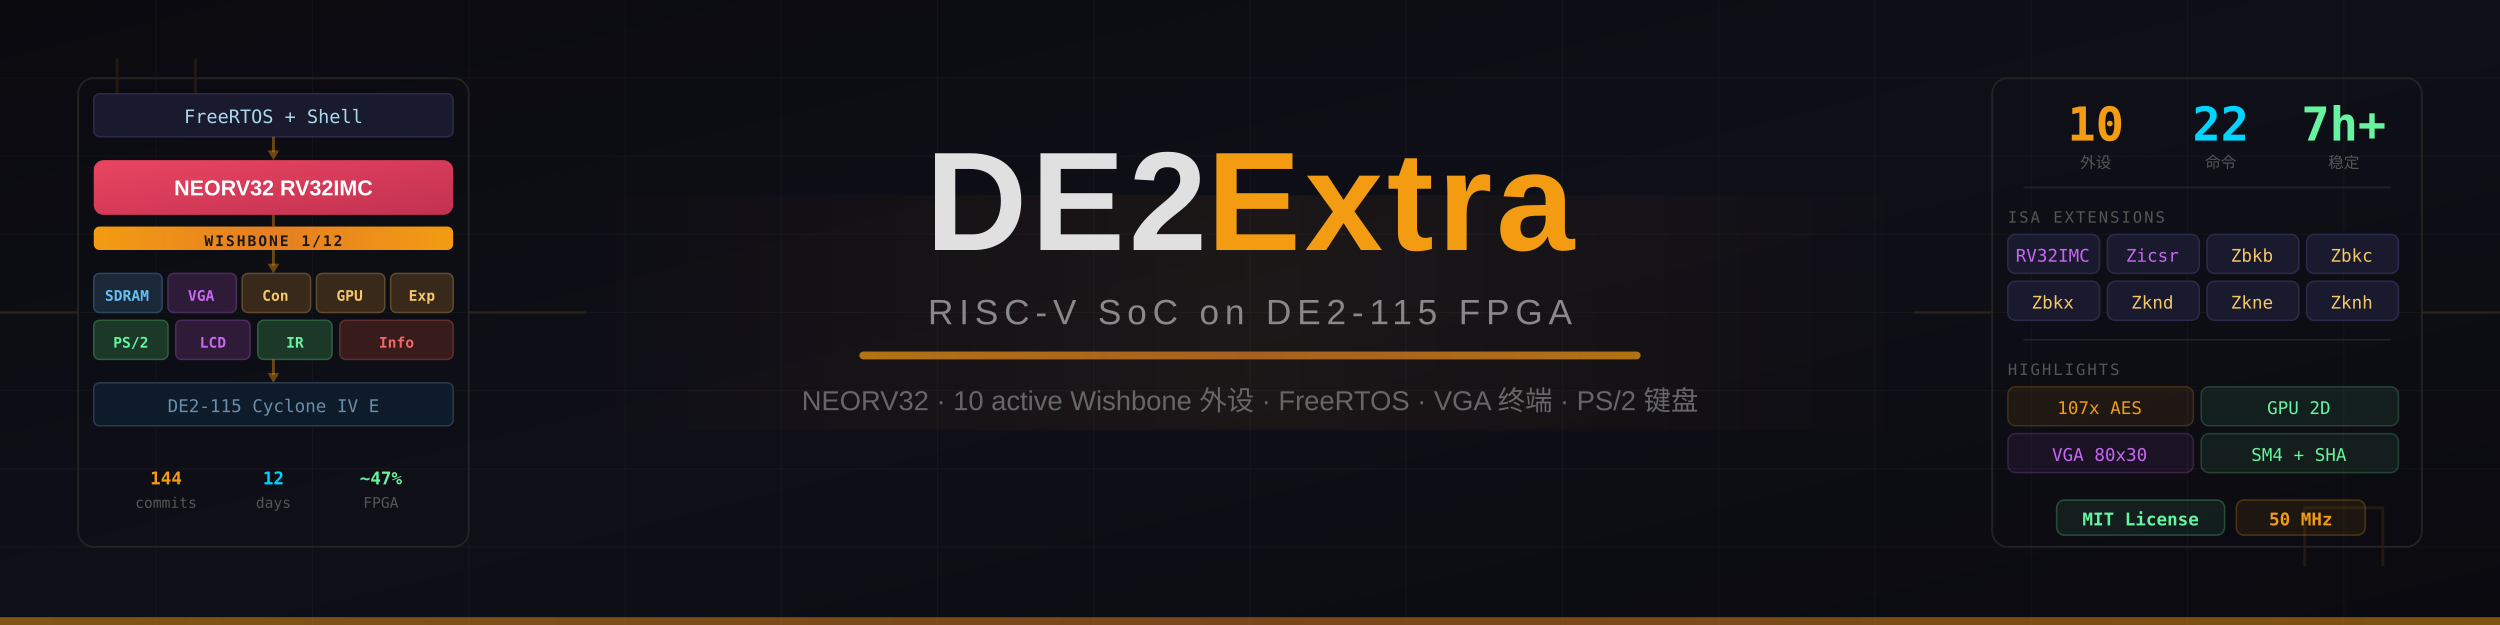
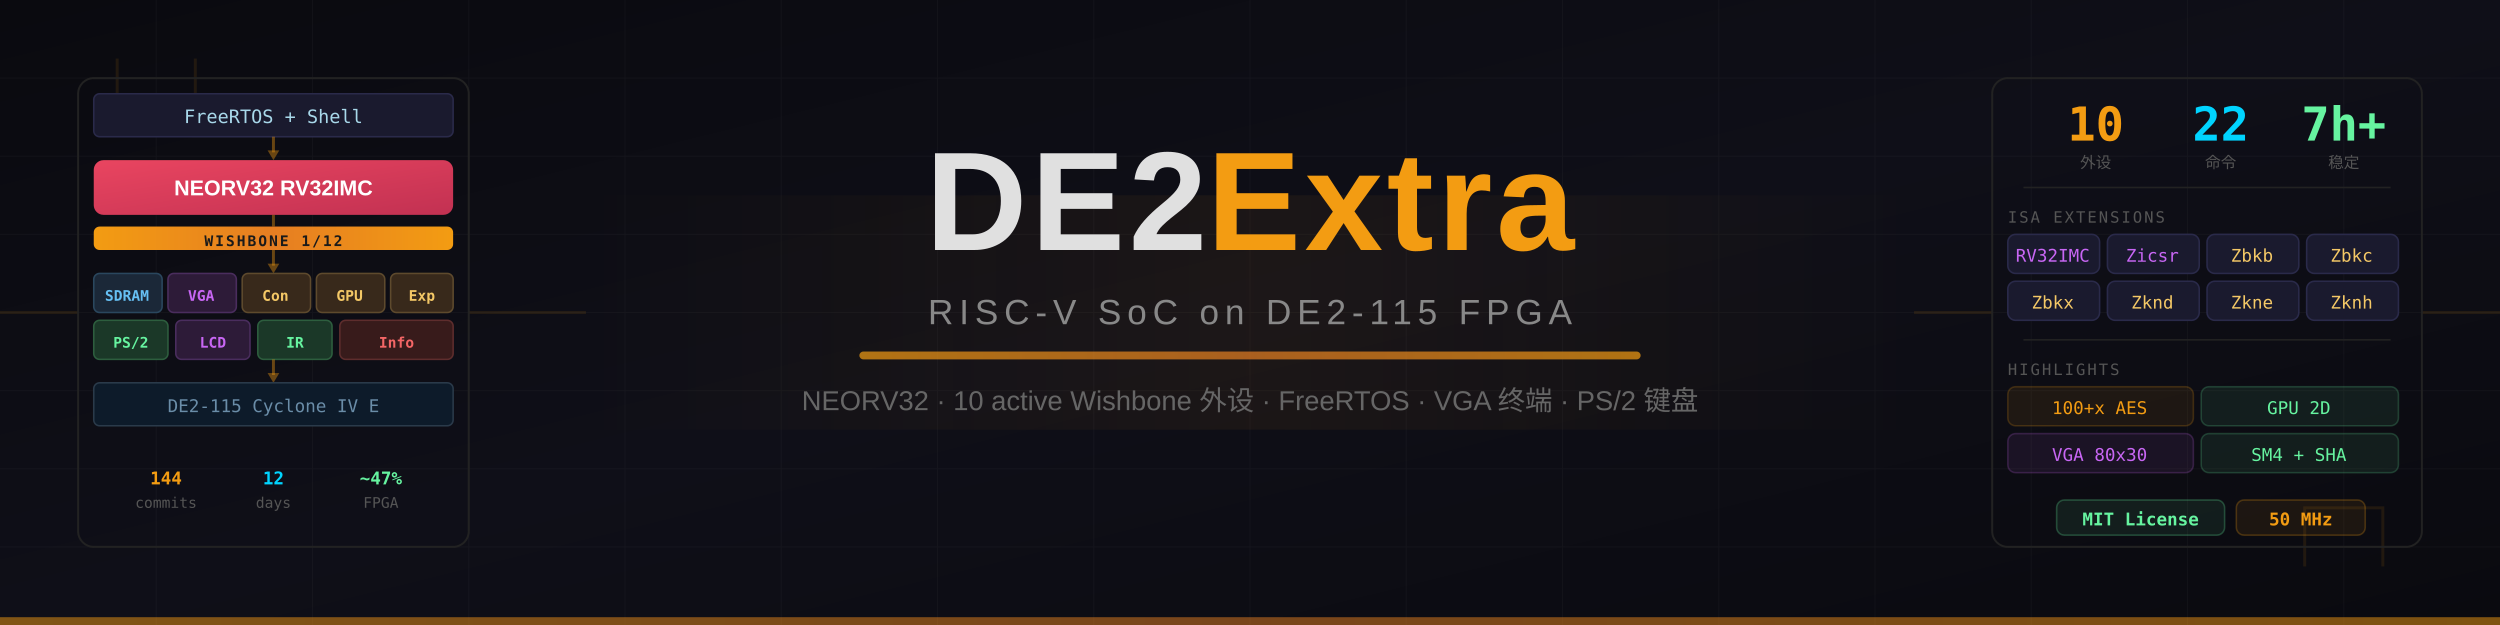
<svg xmlns="http://www.w3.org/2000/svg" viewBox="0 0 1280 320" width="1280" height="320">
  <defs>
    <linearGradient id="bgGrad" x1="0%" y1="0%" x2="100%" y2="100%">
      <stop offset="0%" stop-color="#0a0a0f" />
      <stop offset="50%" stop-color="#0f0f18" />
      <stop offset="100%" stop-color="#0a0a0f" />
    </linearGradient>
    <linearGradient id="busGrad" x1="0%" y1="0%" x2="100%" y2="0%">
      <stop offset="0%" stop-color="#f39c12" />
      <stop offset="50%" stop-color="#e67e22" />
      <stop offset="100%" stop-color="#f39c12" />
    </linearGradient>
    <linearGradient id="cpuGrad" x1="0%" y1="0%" x2="100%" y2="100%">
      <stop offset="0%" stop-color="#e94560" />
      <stop offset="100%" stop-color="#c23152" />
    </linearGradient>
    <linearGradient id="glowGrad" x1="0%" y1="0%" x2="100%" y2="0%">
      <stop offset="0%" stop-color="#f39c12" stop-opacity="0" />
      <stop offset="50%" stop-color="#f39c12" stop-opacity="0.06" />
      <stop offset="100%" stop-color="#f39c12" stop-opacity="0" />
    </linearGradient>
  </defs>
  <rect width="1280" height="320" fill="url(#bgGrad)" />
  <g opacity="0.03" stroke="#ffffff" stroke-width="0.5">
    <line x1="0" y1="40" x2="1280" y2="40" />
    <line x1="0" y1="80" x2="1280" y2="80" />
    <line x1="0" y1="120" x2="1280" y2="120" />
    <line x1="0" y1="160" x2="1280" y2="160" />
    <line x1="0" y1="200" x2="1280" y2="200" />
    <line x1="0" y1="240" x2="1280" y2="240" />
    <line x1="0" y1="280" x2="1280" y2="280" />
    <line x1="80" y1="0" x2="80" y2="320" />
    <line x1="160" y1="0" x2="160" y2="320" />
    <line x1="240" y1="0" x2="240" y2="320" />
    <line x1="320" y1="0" x2="320" y2="320" />
    <line x1="400" y1="0" x2="400" y2="320" />
    <line x1="480" y1="0" x2="480" y2="320" />
    <line x1="560" y1="0" x2="560" y2="320" />
    <line x1="640" y1="0" x2="640" y2="320" />
    <line x1="720" y1="0" x2="720" y2="320" />
    <line x1="800" y1="0" x2="800" y2="320" />
    <line x1="880" y1="0" x2="880" y2="320" />
    <line x1="960" y1="0" x2="960" y2="320" />
    <line x1="1040" y1="0" x2="1040" y2="320" />
    <line x1="1120" y1="0" x2="1120" y2="320" />
    <line x1="1200" y1="0" x2="1200" y2="320" />
  </g>
  <g stroke="#f39c12" stroke-opacity="0.1" stroke-width="1.5" fill="none">
    <path d="M0,160 H40" />
    <path d="M240,160 H300" />
    <path d="M980,160 H1020" />
    <path d="M1280,160 H1240" />
    <path d="M60,30 V60 H100 V30" />
    <path d="M1180,290 V260 H1220 V290" />
  </g>
  <rect x="40" y="40" width="200" height="240" rx="8" fill="none" stroke="#222" stroke-width="1" />
  <rect x="48" y="48" width="184" height="22" rx="3" fill="#1a1a2e" stroke="#2a2a4a" stroke-width="0.8" />
  <text x="140" y="63" text-anchor="middle" fill="#a8d8ea" font-family="Consolas,monospace" font-size="9.5">FreeRTOS + Shell</text>
  <line x1="140" y1="70" x2="140" y2="78" stroke="#f39c12" stroke-opacity="0.4" stroke-width="1.5" />
  <polygon points="137,77 143,77 140,82" fill="#f39c12" fill-opacity="0.4" />
  <rect x="48" y="82" width="184" height="28" rx="5" fill="url(#cpuGrad)" />
  <text x="140" y="100" text-anchor="middle" fill="white" font-family="'Segoe UI',Arial,sans-serif" font-size="11" font-weight="700">NEORV32 RV32IMC</text>
  <line x1="140" y1="110" x2="140" y2="116" stroke="#f39c12" stroke-opacity="0.4" stroke-width="1.5" />
  <rect x="48" y="116" width="184" height="12" rx="3" fill="url(#busGrad)" />
  <text x="140" y="126" text-anchor="middle" fill="#1a1a1a" font-family="Consolas,monospace" font-size="7.5" font-weight="700" letter-spacing="1">WISHBONE 1/12</text>
  <line x1="140" y1="128" x2="140" y2="136" stroke="#f39c12" stroke-opacity="0.4" stroke-width="1.5" />
  <polygon points="137,135 143,135 140,140" fill="#f39c12" fill-opacity="0.4" />
  <g font-family="Consolas,monospace" font-size="7.5" font-weight="600" text-anchor="middle">
    <rect x="48" y="140" width="35" height="20" rx="3" fill="#1b2838" stroke="#2a475e" stroke-width="0.8" />
    <text x="65" y="154" fill="#66c0f4">SDRAM</text>
    <rect x="86" y="140" width="35" height="20" rx="3" fill="#2d1b38" stroke="#4a2d5e" stroke-width="0.8" />
    <text x="103" y="154" fill="#c866f4">VGA</text>
    <rect x="124" y="140" width="35" height="20" rx="3" fill="#38291b" stroke="#5e4a2d" stroke-width="0.8" />
    <text x="141" y="154" fill="#f4c866">Con</text>
    <rect x="162" y="140" width="35" height="20" rx="3" fill="#38291b" stroke="#5e4a2d" stroke-width="0.8" />
    <text x="179" y="154" fill="#f4c866">GPU</text>
    <rect x="200" y="140" width="32" height="20" rx="3" fill="#38291b" stroke="#5e4a2d" stroke-width="0.8" />
    <text x="216" y="154" fill="#f4c866">Exp</text>
    <rect x="48" y="164" width="38" height="20" rx="3" fill="#1b3828" stroke="#2d5e3e" stroke-width="0.8" />
    <text x="67" y="178" fill="#66f4a0">PS/2</text>
    <rect x="90" y="164" width="38" height="20" rx="3" fill="#2d1b38" stroke="#4a2d5e" stroke-width="0.8" />
    <text x="109" y="178" fill="#c866f4">LCD</text>
    <rect x="132" y="164" width="38" height="20" rx="3" fill="#1b3828" stroke="#2d5e3e" stroke-width="0.8" />
    <text x="151" y="178" fill="#66f4a0">IR</text>
    <rect x="174" y="164" width="58" height="20" rx="3" fill="#381b1b" stroke="#5e2d2d" stroke-width="0.8" />
    <text x="203" y="178" fill="#f46666">Info</text>
  </g>
  <line x1="140" y1="184" x2="140" y2="192" stroke="#f39c12" stroke-opacity="0.4" stroke-width="1.5" />
  <polygon points="137,191 143,191 140,196" fill="#f39c12" fill-opacity="0.4" />
  <rect x="48" y="196" width="184" height="22" rx="3" fill="#0d1b2a" stroke="#2a3a4a" stroke-width="0.8" />
  <text x="140" y="211" text-anchor="middle" fill="#6a8da8" font-family="Consolas,monospace" font-size="9">DE2-115 Cyclone IV E</text>
  <g font-family="Consolas,monospace" font-size="9" text-anchor="middle">
    <text x="85" y="248" fill="#f39c12" font-weight="700">144</text>
    <text x="85" y="260" fill="#555" font-size="7.5">commits</text>
    <text x="140" y="248" fill="#00d4ff" font-weight="700">12</text>
    <text x="140" y="260" fill="#555" font-size="7.5">days</text>
    <text x="195" y="248" fill="#66f4a0" font-weight="700">~47%</text>
    <text x="195" y="260" fill="#555" font-size="7.5">FPGA</text>
  </g>
  <rect x="300" y="100" width="680" height="120" fill="url(#glowGrad)" rx="8" />
  <text x="640" y="128" text-anchor="middle" fill="#e0e0e0" font-family="'Segoe UI','Microsoft YaHei',Arial,sans-serif" font-size="72" font-weight="700" letter-spacing="2">
    DE2<tspan fill="#f39c12">Extra</tspan>
  </text>
  <text x="640" y="166" text-anchor="middle" fill="#888888" font-family="'Segoe UI','Microsoft YaHei',Arial,sans-serif" font-size="18" letter-spacing="3">
    RISC-V SoC on DE2-115 FPGA
  </text>
  <rect x="440" y="180" width="400" height="4" rx="2" fill="url(#busGrad)" opacity="0.7" />
  <text x="640" y="210" text-anchor="middle" fill="#666666" font-family="'Segoe UI','Microsoft YaHei',Arial,sans-serif" font-size="14">
    NEORV32 · 10 active Wishbone 外设 · FreeRTOS · VGA 终端 · PS/2 键盘
  </text>
  <rect x="1020" y="40" width="220" height="240" rx="8" fill="none" stroke="#222" stroke-width="1" />
  <g font-family="Consolas,monospace" text-anchor="middle">
    <text x="1073" y="72" fill="#f39c12" font-size="24" font-weight="700">10</text>
    <text x="1073" y="86" fill="#555" font-size="8">外设</text>
    <text x="1137" y="72" fill="#00d4ff" font-size="24" font-weight="700">22</text>
    <text x="1137" y="86" fill="#555" font-size="8">命令</text>
    <text x="1200" y="72" fill="#66f4a0" font-size="24" font-weight="700">7h+</text>
    <text x="1200" y="86" fill="#555" font-size="8">稳定</text>
  </g>
  <line x1="1036" y1="96" x2="1224" y2="96" stroke="#222" stroke-width="0.8" />
  <text x="1028" y="114" fill="#555" font-family="Consolas,monospace" font-size="8" letter-spacing="1">ISA EXTENSIONS</text>
  <g font-family="Consolas,monospace" font-size="9" text-anchor="middle">
    <rect x="1028" y="120" width="47" height="20" rx="4" fill="#1a1a2e" stroke="#2a2a4a" stroke-width="0.8" />
    <text x="1051" y="134" fill="#c866f4">RV32IMC</text>
    <rect x="1079" y="120" width="47" height="20" rx="4" fill="#1a1a2e" stroke="#2a2a4a" stroke-width="0.8" />
    <text x="1102" y="134" fill="#c866f4">Zicsr</text>
    <rect x="1130" y="120" width="47" height="20" rx="4" fill="#1a1a2e" stroke="#2a2a4a" stroke-width="0.8" />
    <text x="1153" y="134" fill="#f4c866">Zbkb</text>
    <rect x="1181" y="120" width="47" height="20" rx="4" fill="#1a1a2e" stroke="#2a2a4a" stroke-width="0.8" />
    <text x="1204" y="134" fill="#f4c866">Zbkc</text>
    <rect x="1028" y="144" width="47" height="20" rx="4" fill="#1a1a2e" stroke="#2a2a4a" stroke-width="0.8" />
    <text x="1051" y="158" fill="#f4c866">Zbkx</text>
    <rect x="1079" y="144" width="47" height="20" rx="4" fill="#1a1a2e" stroke="#2a2a4a" stroke-width="0.8" />
    <text x="1102" y="158" fill="#f4c866">Zknd</text>
    <rect x="1130" y="144" width="47" height="20" rx="4" fill="#1a1a2e" stroke="#2a2a4a" stroke-width="0.8" />
    <text x="1153" y="158" fill="#f4c866">Zkne</text>
    <rect x="1181" y="144" width="47" height="20" rx="4" fill="#1a1a2e" stroke="#2a2a4a" stroke-width="0.8" />
    <text x="1204" y="158" fill="#f4c866">Zknh</text>
  </g>
  <line x1="1036" y1="174" x2="1224" y2="174" stroke="#222" stroke-width="0.8" />
  <text x="1028" y="192" fill="#555" font-family="Consolas,monospace" font-size="8" letter-spacing="1">HIGHLIGHTS</text>
  <g font-family="Consolas,monospace" font-size="9" text-anchor="middle">
    <rect x="1028" y="198" width="95" height="20" rx="4" fill="rgba(243,156,18,0.08)" stroke="rgba(243,156,18,0.2)" stroke-width="0.8" />
-     <text x="1075" y="212" fill="#f39c12">107x AES</text>
+     <text x="1075" y="212" fill="#f39c12">100+x AES</text>
    <rect x="1127" y="198" width="101" height="20" rx="4" fill="rgba(102,244,160,0.08)" stroke="rgba(102,244,160,0.2)" stroke-width="0.8" />
    <text x="1177" y="212" fill="#66f4a0">GPU 2D</text>
    <rect x="1028" y="222" width="95" height="20" rx="4" fill="rgba(200,102,244,0.08)" stroke="rgba(200,102,244,0.2)" stroke-width="0.8" />
    <text x="1075" y="236" fill="#c866f4">VGA 80x30</text>
    <rect x="1127" y="222" width="101" height="20" rx="4" fill="rgba(102,244,160,0.08)" stroke="rgba(102,244,160,0.2)" stroke-width="0.8" />
    <text x="1177" y="236" fill="#66f4a0">SM4 + SHA</text>
  </g>
  <rect x="1053" y="256" width="86" height="18" rx="4" fill="rgba(102,244,160,0.08)" stroke="rgba(102,244,160,0.25)" stroke-width="0.8" />
  <text x="1096" y="269" text-anchor="middle" fill="#66f4a0" font-family="Consolas,monospace" font-size="9" font-weight="600">MIT License</text>
  <rect x="1145" y="256" width="66" height="18" rx="4" fill="rgba(243,156,18,0.08)" stroke="rgba(243,156,18,0.25)" stroke-width="0.8" />
  <text x="1178" y="269" text-anchor="middle" fill="#f39c12" font-family="Consolas,monospace" font-size="9" font-weight="600">50 MHz</text>
  <rect x="0" y="316" width="1280" height="4" fill="url(#busGrad)" opacity="0.5" />
</svg>
